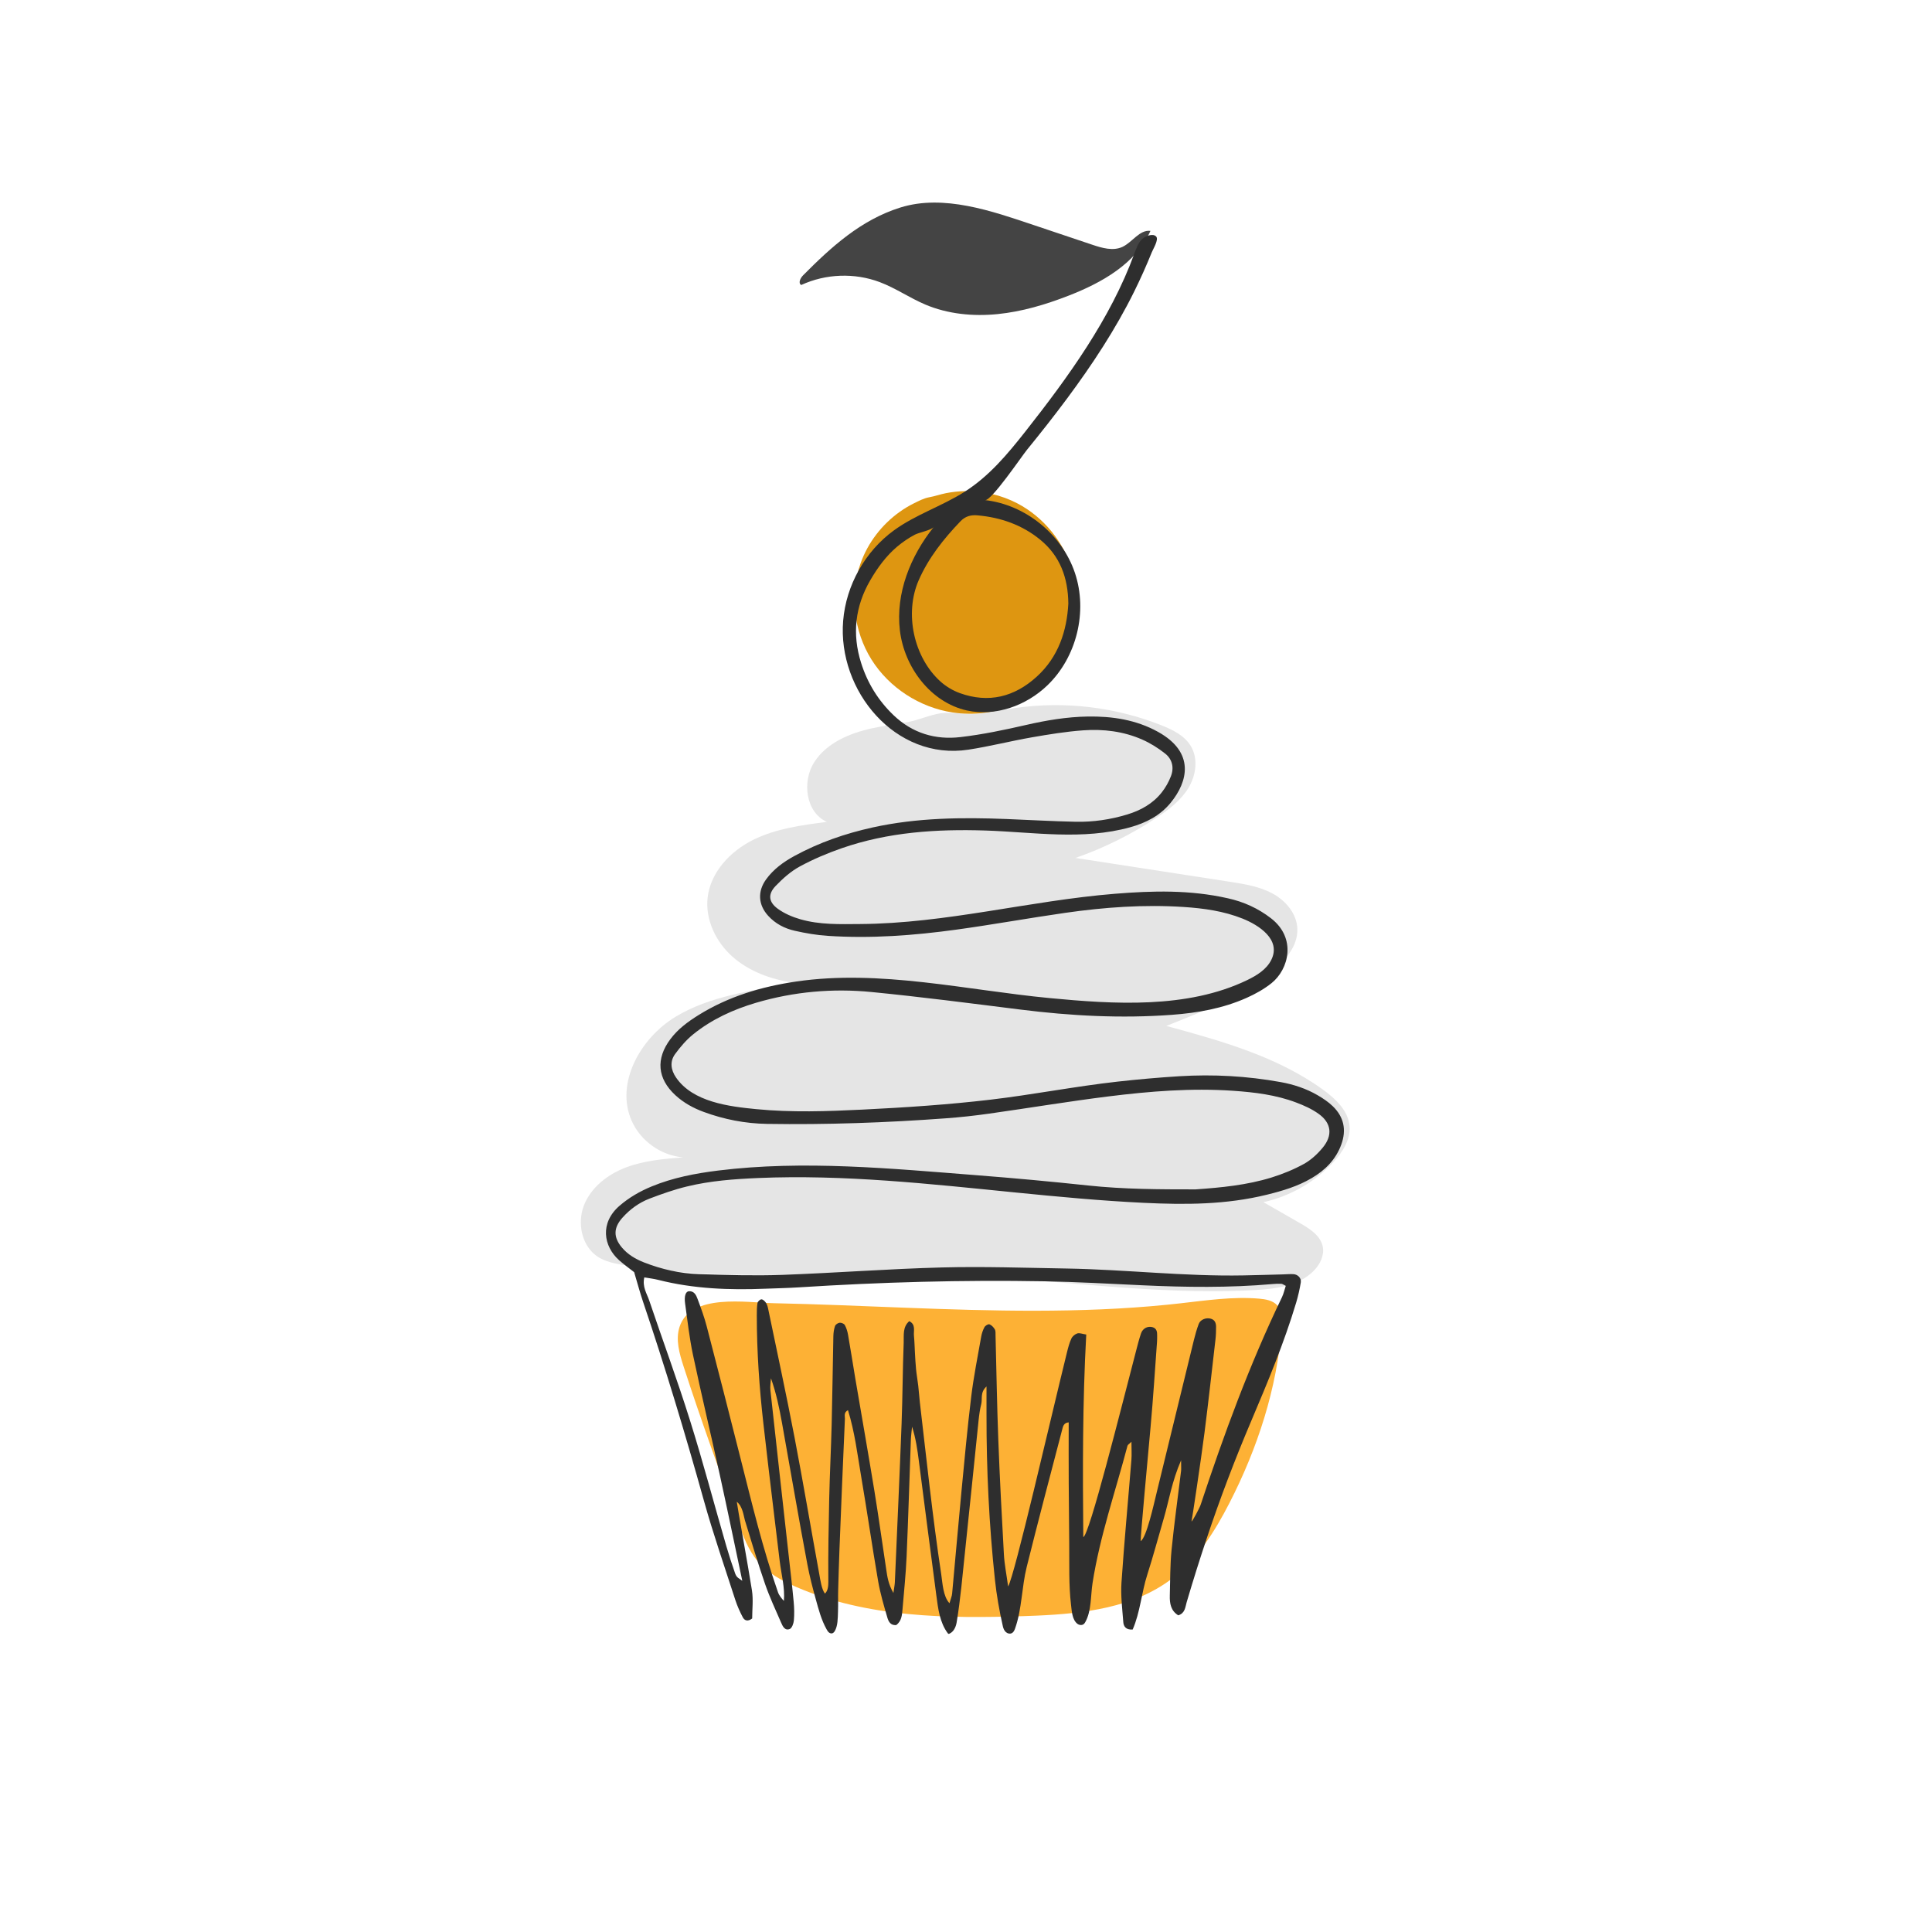
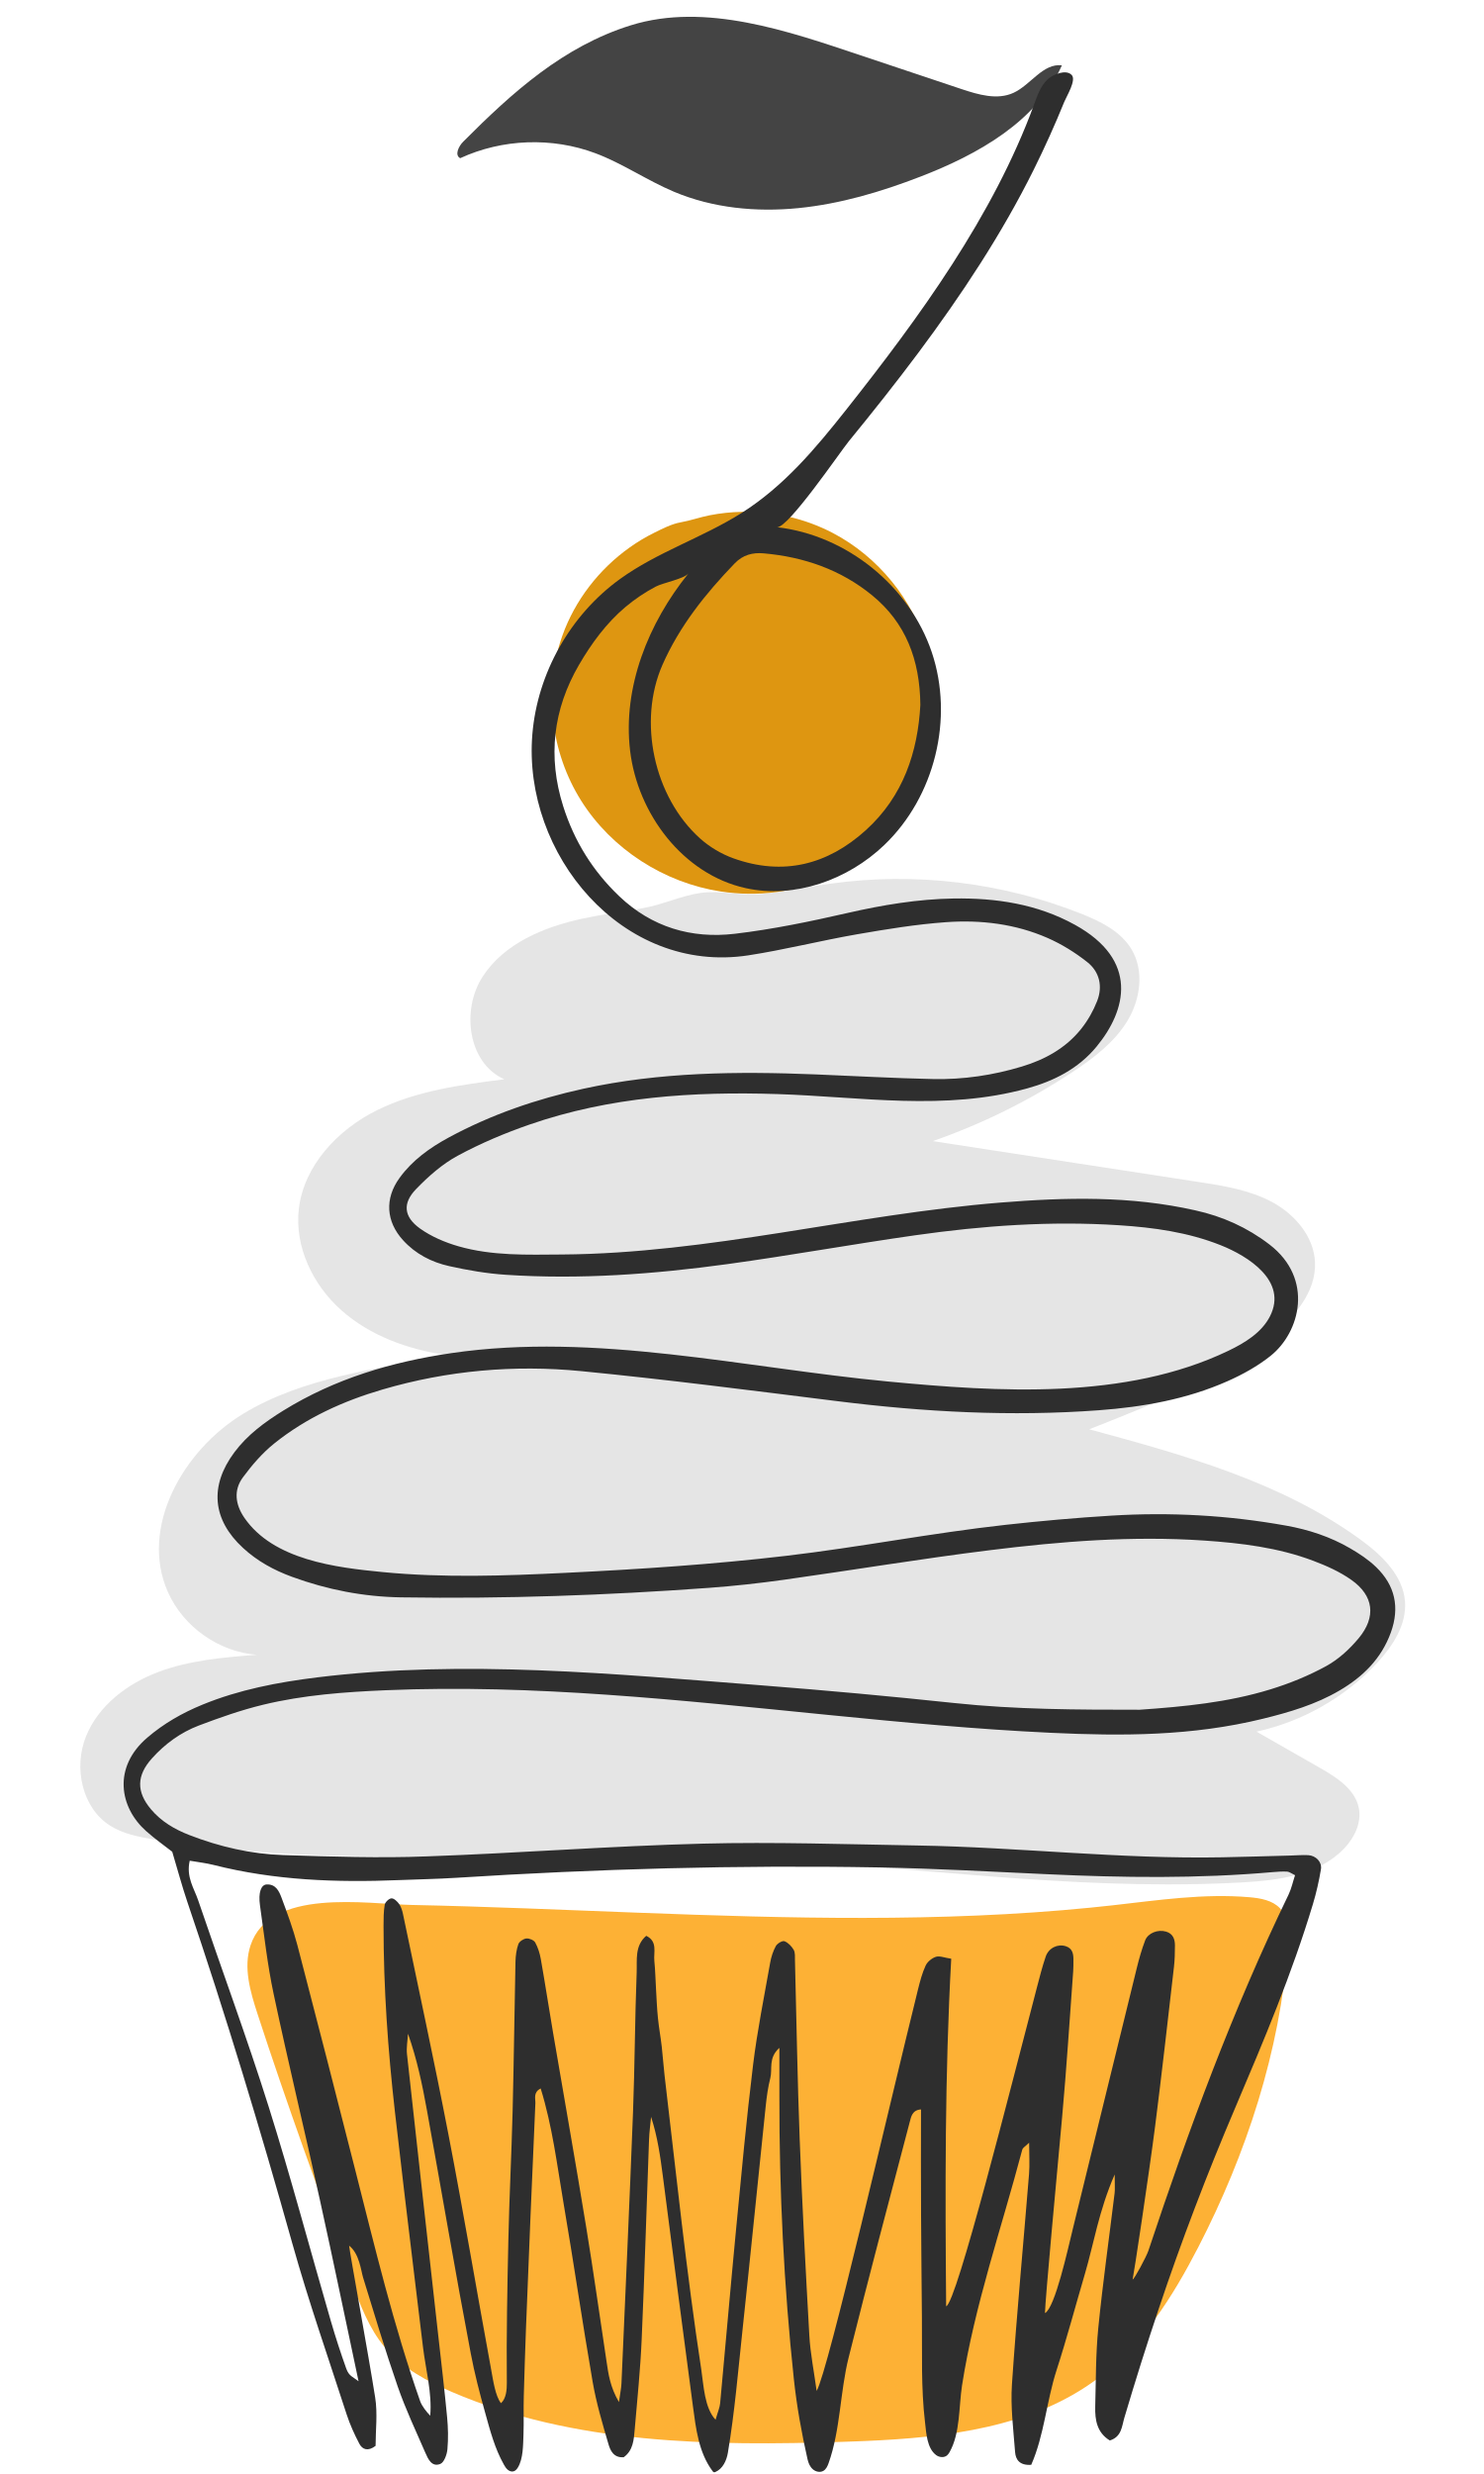
- <svg xmlns="http://www.w3.org/2000/svg" width="375" zoomAndPan="magnify" viewBox="0 0 375 375" height="375" preserveAspectRatio="xMidYMid meet" version="1.0">
+ <svg xmlns="http://www.w3.org/2000/svg" contentScriptType="text/ecmascript" width="224.88" zoomAndPan="magnify" contentStyleType="text/css" viewBox="0 0 224.88 375" height="375" preserveAspectRatio="xMidYMid meet" version="1.0">
  <defs>
    <clipPath id="clip-0">
-       <path d="M 112.738 136.578 L 261.969 136.578 L 261.969 250.727 L 112.738 250.727 Z M 112.738 136.578 " clip-rule="nonzero" />
+       <path d="M 12.18 133 L 213.043 133 L 213.043 285.77 L 12.18 285.77 Z M 12.18 133 " clip-rule="nonzero" />
    </clipPath>
    <clipPath id="clip-1">
-       <path d="M 117.387 45.148 L 261 45.148 L 261 317.133 L 117.387 317.133 Z M 117.387 45.148 " clip-rule="nonzero" />
+       <path d="M 18.434 10.352 L 212 10.352 L 212 374.738 L 18.434 374.738 Z M 18.434 10.352 " clip-rule="nonzero" />
    </clipPath>
  </defs>
  <g clip-path="url(#clip-0)">
-     <path fill="rgb(89.799%, 89.799%, 89.799%)" d="M 235.219 250.621 C 217.492 250.617 199.789 247.879 182.035 247.328 C 161.645 246.699 141.055 248.941 120.941 245.523 C 119.25 245.234 117.523 244.891 116.078 243.965 C 112.91 241.934 111.973 237.398 113.367 233.898 C 114.762 230.395 118.02 227.91 121.539 226.582 C 125.055 225.258 128.859 224.938 132.605 224.645 C 128.328 224.309 124.34 221.477 122.602 217.543 C 119.383 210.254 124.285 201.52 131.078 197.383 C 137.871 193.242 146.059 192.348 153.84 190.719 C 149.586 190.07 145.359 188.535 142.145 185.668 C 138.926 182.797 136.852 178.461 137.355 174.176 C 137.938 169.262 141.758 165.215 146.18 163.02 C 150.605 160.824 155.602 160.16 160.496 159.527 C 156.41 157.711 155.625 151.727 158.035 147.953 C 160.445 144.18 164.941 142.297 169.309 141.352 C 171.555 140.867 173.832 140.57 176.094 140.176 C 178.27 139.789 180.473 138.754 182.594 138.449 C 184.777 138.137 187.258 138.797 189.535 138.562 C 192.125 138.297 194.68 137.754 197.262 137.395 C 206.746 136.066 216.574 137.25 225.477 140.797 C 227.656 141.668 229.902 142.777 231.121 144.789 C 232.602 147.223 232.16 150.473 230.688 152.914 C 229.215 155.355 226.879 157.137 224.504 158.707 C 219.605 161.953 214.305 164.586 208.758 166.527 C 218.73 168.066 228.699 169.605 238.668 171.145 C 241.531 171.59 244.457 172.051 247 173.43 C 249.547 174.812 251.684 177.316 251.812 180.215 C 251.969 183.66 249.375 186.594 246.676 188.73 C 240.688 193.469 233.477 196.332 226.379 199.129 C 237.062 202.043 248.012 205.082 256.957 211.625 C 259.344 213.371 261.727 215.664 261.953 218.613 C 262.145 221.207 260.605 223.613 258.848 225.52 C 255.238 229.434 250.414 232.199 245.223 233.336 C 247.609 234.707 249.992 236.074 252.379 237.441 C 254.27 238.527 256.348 239.867 256.754 242.012 C 257.066 243.66 256.25 245.348 255.09 246.562 C 252.227 249.574 247.711 250.172 243.566 250.398 C 240.785 250.551 238 250.621 235.219 250.621 " fill-opacity="1" fill-rule="nonzero" />
+     <path fill="rgb(89.799%, 89.799%, 89.799%)" d="M 177.039 285.629 C 153.176 285.625 129.348 281.957 105.453 281.219 C 78.008 280.375 50.293 283.379 23.219 278.801 C 20.945 278.414 18.617 277.953 16.672 276.711 C 12.41 273.992 11.148 267.914 13.027 263.227 C 14.902 258.535 19.285 255.203 24.023 253.426 C 28.758 251.648 33.875 251.223 38.922 250.828 C 33.164 250.379 27.797 246.586 25.457 241.316 C 21.121 231.551 27.719 219.848 36.863 214.301 C 46.008 208.754 57.027 207.559 67.504 205.379 C 61.773 204.508 56.09 202.453 51.762 198.609 C 47.43 194.766 44.633 188.953 45.312 183.211 C 46.098 176.629 51.242 171.207 57.191 168.266 C 63.145 165.328 69.871 164.434 76.461 163.59 C 70.965 161.156 69.902 153.137 73.148 148.082 C 76.391 143.023 82.445 140.508 88.324 139.238 C 91.348 138.586 94.414 138.195 97.457 137.66 C 100.387 137.145 103.352 135.754 106.207 135.348 C 109.145 134.93 112.484 135.812 115.551 135.5 C 119.035 135.145 122.477 134.422 125.945 133.938 C 138.715 132.156 151.945 133.746 163.93 138.496 C 166.859 139.66 169.883 141.148 171.527 143.84 C 173.516 147.105 172.926 151.457 170.941 154.73 C 168.961 158 165.812 160.383 162.617 162.492 C 156.023 166.84 148.887 170.367 141.426 172.965 C 154.844 175.027 168.266 177.094 181.684 179.152 C 185.535 179.746 189.473 180.367 192.898 182.215 C 196.324 184.07 199.199 187.422 199.375 191.305 C 199.586 195.922 196.094 199.852 192.461 202.715 C 184.402 209.062 174.691 212.898 165.141 216.645 C 179.52 220.547 194.262 224.621 206.301 233.387 C 209.512 235.727 212.719 238.797 213.023 242.75 C 213.285 246.227 211.211 249.445 208.84 252.004 C 203.988 257.246 197.492 260.953 190.504 262.473 C 193.715 264.309 196.926 266.141 200.137 267.973 C 202.68 269.426 205.48 271.223 206.027 274.094 C 206.449 276.305 205.344 278.566 203.789 280.195 C 199.934 284.227 193.855 285.027 188.277 285.332 C 184.531 285.539 180.785 285.629 177.039 285.629 " fill-opacity="1" fill-rule="nonzero" />
  </g>
-   <path fill="rgb(99.219%, 69.409%, 20.779%)" d="M 201.133 313.598 C 200.324 313.633 199.516 313.664 198.711 313.688 C 183.766 314.176 168.324 313.973 154.59 308.047 C 151.797 306.84 149.027 305.352 147.062 303.023 C 145.242 300.863 144.242 298.141 143.273 295.484 C 139.625 285.445 135.98 275.402 132.688 265.242 C 131.879 262.742 131.09 260.035 131.902 257.539 C 134.055 250.957 144.984 252.844 150.09 252.949 C 158.598 253.125 167.098 253.5 175.602 253.824 C 192.402 254.469 209.598 254.938 226.484 253.254 C 227.328 253.172 228.172 253.082 229.016 252.984 C 234.137 252.41 239.285 251.629 244.422 252.07 C 245.664 252.18 247.008 252.41 247.867 253.316 C 248.895 254.414 248.891 256.098 248.773 257.598 C 247.867 269.496 244.102 281.074 238.656 291.688 C 235.797 297.262 232.355 302.723 227.367 306.496 C 220.012 312.051 210.414 313.195 201.133 313.598 " fill-opacity="1" fill-rule="nonzero" />
-   <path fill="rgb(87.059%, 58.82%, 6.67%)" d="M 197.148 136.566 C 197.113 136.586 197.082 136.602 197.051 136.617 C 193.301 138.398 189 138.914 184.898 138.289 C 178.512 137.316 172.582 133.496 169.148 128.008 C 165.715 122.523 164.871 115.449 167.035 109.348 C 168.461 105.332 171.176 101.809 174.637 99.348 C 175.504 98.727 176.418 98.176 177.375 97.703 C 178.285 97.25 179.344 96.699 180.352 96.52 C 181.457 96.324 182.527 95.938 183.637 95.719 C 184.832 95.484 186.043 95.355 187.262 95.332 C 190.789 95.262 194.34 96.07 197.473 97.707 C 202.613 100.398 206.547 105.281 208.16 110.863 C 209.773 116.449 209.055 122.66 206.266 127.754 C 204.203 131.527 201.016 134.703 197.148 136.566 " fill-opacity="1" fill-rule="nonzero" />
-   <path fill="rgb(26.669%, 26.669%, 26.669%)" d="M 223.301 44.816 C 220.477 51.176 213.848 54.895 207.375 57.402 C 202.941 59.125 198.336 60.5 193.605 60.969 C 188.875 61.438 183.992 60.969 179.609 59.117 C 176.582 57.836 173.84 55.922 170.766 54.762 C 165.883 52.918 160.266 53.121 155.527 55.316 C 154.875 54.977 155.344 53.984 155.863 53.457 C 161.383 47.891 167.141 42.664 174.758 40.281 C 183.16 37.652 192.574 40.98 200.57 43.66 C 204.379 44.941 208.184 46.219 211.992 47.496 C 213.898 48.137 216.027 48.766 217.852 47.926 C 219.801 47.023 221.176 44.547 223.301 44.816 " fill-opacity="1" fill-rule="nonzero" />
+   <path fill="rgb(99.219%, 69.409%, 20.779%)" d="M 131.16 370 C 130.07 370.051 128.98 370.09 127.898 370.121 C 107.785 370.773 86.996 370.508 68.512 362.562 C 64.754 360.949 61.027 358.953 58.379 355.836 C 55.93 352.938 54.582 349.293 53.281 345.734 C 48.371 332.285 43.461 318.828 39.031 305.219 C 37.941 301.867 36.879 298.242 37.977 294.898 C 40.871 286.082 55.582 288.605 62.457 288.746 C 73.906 288.984 85.348 289.488 96.793 289.922 C 119.41 290.781 142.555 291.414 165.281 289.16 C 166.422 289.047 167.555 288.926 168.691 288.801 C 175.582 288.027 182.516 286.98 189.426 287.574 C 191.102 287.719 192.906 288.027 194.062 289.242 C 195.445 290.711 195.441 292.969 195.285 294.977 C 194.066 310.918 188.996 326.43 181.664 340.648 C 177.816 348.113 173.188 355.434 166.469 360.488 C 156.574 367.93 143.652 369.461 131.16 370 " fill-opacity="1" fill-rule="nonzero" />
+   <path fill="rgb(87.059%, 58.82%, 6.67%)" d="M 125.797 132.828 C 125.75 132.852 125.707 132.871 125.664 132.895 C 120.617 135.281 114.828 135.973 109.305 135.133 C 100.711 133.828 92.73 128.711 88.109 121.359 C 83.484 114.012 82.348 104.539 85.262 96.359 C 87.18 90.98 90.84 86.262 95.496 82.961 C 96.664 82.133 97.895 81.395 99.18 80.758 C 100.406 80.152 101.832 79.414 103.188 79.176 C 104.672 78.914 106.113 78.395 107.609 78.102 C 109.215 77.789 110.852 77.617 112.488 77.582 C 117.238 77.488 122.016 78.57 126.23 80.77 C 133.148 84.375 138.449 90.914 140.617 98.395 C 142.789 105.875 141.824 114.195 138.07 121.023 C 135.293 126.074 131 130.332 125.797 132.828 " fill-opacity="1" fill-rule="nonzero" />
+   <path fill="rgb(26.669%, 26.669%, 26.669%)" d="M 161 9.906 C 157.199 18.426 148.273 23.406 139.562 26.77 C 133.594 29.074 127.398 30.918 121.027 31.547 C 114.656 32.176 108.086 31.547 102.188 29.066 C 98.113 27.352 94.422 24.785 90.281 23.23 C 83.711 20.762 76.152 21.035 69.773 23.977 C 68.895 23.52 69.523 22.188 70.223 21.484 C 77.656 14.023 85.406 7.023 95.656 3.832 C 106.965 0.309 119.637 4.766 130.402 8.359 C 135.527 10.074 140.652 11.785 145.777 13.5 C 148.34 14.355 151.207 15.199 153.664 14.07 C 156.285 12.863 158.137 9.547 161 9.906 " fill-opacity="1" fill-rule="nonzero" />
  <g clip-path="url(#clip-1)">
-     <path fill="rgb(18.039%, 18.039%, 18.039%)" d="M 207.363 117.164 C 207.309 112.051 205.703 107.875 201.926 104.773 C 198.402 101.879 194.246 100.43 189.723 100.027 C 188.473 99.914 187.375 100.191 186.441 101.168 C 183.16 104.586 180.234 108.262 178.316 112.633 C 175.508 119.035 177.332 127.574 182.539 132.277 C 183.605 133.238 184.945 134.039 186.297 134.531 C 191.883 136.547 196.895 135.281 201.219 131.352 C 205.453 127.5 207.074 122.461 207.363 117.164 Z M 144.094 306.844 C 144.023 307.133 143.949 307.414 144.086 306.879 C 144.031 307.445 144.059 307.164 144.086 306.875 C 142.633 300.016 141.223 293.148 139.719 286.301 C 138.016 278.527 136.16 270.789 134.512 263 C 133.812 259.707 133.445 256.344 132.977 253.004 C 132.77 251.531 133.102 250.648 133.742 250.625 C 134.766 250.586 135.129 251.398 135.398 252.125 C 136.059 253.895 136.715 255.676 137.188 257.5 C 139.398 265.984 141.566 274.48 143.715 282.98 C 145.934 291.742 148.027 300.535 151.016 309.078 C 151.219 309.664 151.738 310.297 152.152 310.73 C 152.375 308.164 151.648 305.539 151.34 303.004 C 150.984 300.012 150.617 297.02 150.258 294.031 C 149.547 288.133 148.84 282.234 148.176 276.332 C 147.387 269.359 146.895 262.355 146.895 255.328 C 146.895 254.523 146.895 253.703 147.027 252.914 C 147.082 252.621 147.516 252.207 147.789 252.199 C 148.074 252.191 148.445 252.551 148.648 252.84 C 148.871 253.16 149 253.574 149.082 253.965 C 150.805 262.285 152.605 270.59 154.207 278.934 C 155.91 287.809 157.41 296.723 159.035 305.613 C 159.227 306.664 159.477 308.492 160.121 309.316 C 160.715 308.789 160.785 307.766 160.781 307.016 C 160.727 301.656 160.836 296.27 160.949 290.902 C 161.055 286.051 161.309 281.195 161.43 276.344 C 161.57 270.676 161.637 265.008 161.754 259.336 C 161.773 258.68 161.863 257.996 162.078 257.383 C 162.184 257.086 162.648 256.773 162.98 256.738 C 163.305 256.707 163.832 256.926 163.98 257.195 C 164.293 257.766 164.492 258.426 164.605 259.074 C 165.098 261.863 165.527 264.664 165.996 267.461 C 167.238 274.773 168.527 282.082 169.723 289.402 C 170.547 294.465 171.246 299.543 172.016 304.613 C 172.227 306.035 172.414 307.477 173.41 309.191 C 173.555 308.145 173.668 307.621 173.691 307.094 C 174.137 296.852 174.605 286.609 174.996 276.367 C 175.195 271.102 175.203 265.836 175.406 260.578 C 175.457 259.168 175.172 257.574 176.484 256.438 C 177.797 257.082 177.297 258.297 177.398 259.293 C 177.508 260.367 177.523 261.445 177.586 262.523 C 177.652 263.602 177.695 264.684 177.805 265.758 C 177.91 266.832 178.105 267.895 178.23 268.969 C 178.355 270.043 178.422 271.121 178.543 272.191 C 179.852 283.332 181.012 294.477 182.691 305.566 C 182.949 307.285 183.043 309.852 184.293 311.188 C 184.555 310.266 184.762 309.809 184.805 309.336 C 185.418 302.75 185.98 296.164 186.609 289.582 C 187.199 283.402 187.766 277.219 188.516 271.059 C 188.988 267.18 189.766 263.34 190.441 259.488 C 190.555 258.836 190.77 258.176 191.082 257.602 C 191.242 257.305 191.816 256.961 192.051 257.051 C 192.469 257.207 192.863 257.625 193.094 258.031 C 193.277 258.352 193.223 258.82 193.234 259.223 C 193.41 265.965 193.512 272.711 193.77 279.453 C 194.051 286.867 194.438 294.277 194.855 301.688 C 194.965 303.656 195.363 305.605 195.676 307.926 C 196.957 305.785 203.863 275.59 207.098 262.492 C 207.324 261.582 207.562 260.648 207.957 259.805 C 208.156 259.375 208.66 258.957 209.113 258.812 C 209.539 258.68 210.074 258.918 210.84 259.031 C 210.113 272.227 210.152 285.254 210.266 298.352 C 211.441 298 217.523 273.648 220.488 262.293 C 220.793 261.117 221.09 259.938 221.48 258.789 C 221.816 257.809 222.824 257.328 223.73 257.609 C 224.531 257.863 224.613 258.527 224.602 259.227 C 224.598 259.633 224.609 260.039 224.578 260.441 C 224.172 265.961 223.828 271.484 223.324 276.992 C 222.762 283.176 221.398 297.855 221.398 299.125 C 222.535 298.508 223.969 291.91 224.547 289.551 C 226.949 279.723 229.336 269.895 231.742 260.066 C 232 259.023 232.297 257.977 232.676 256.969 C 233 256.117 234.117 255.688 235.043 255.965 C 235.812 256.195 236.039 256.816 236.039 257.531 C 236.035 258.34 236.02 259.152 235.926 259.957 C 235.234 265.988 234.562 272.023 233.797 278.043 C 233.113 283.398 231.379 294.914 231.273 295.32 C 231.445 295.324 232.836 292.707 233.043 292.082 C 237.582 278.359 242.551 264.816 248.832 251.781 C 249.168 251.082 249.328 250.301 249.566 249.578 C 249.148 249.379 248.926 249.191 248.691 249.18 C 248.156 249.148 247.613 249.184 247.078 249.227 C 238.609 249.98 230.137 249.863 221.656 249.469 C 215.336 249.176 209.016 248.812 202.691 248.699 C 186.797 248.414 170.914 248.863 155.051 249.875 C 152.902 250.012 150.75 250.051 148.598 250.137 C 141.578 250.426 134.609 250.164 127.754 248.422 C 126.895 248.203 125.996 248.105 125.059 247.941 C 124.637 249.789 125.551 251.059 126.008 252.41 C 128.641 260.203 131.496 267.926 133.953 275.777 C 136.477 283.82 138.617 291.973 140.969 300.062 C 141.492 301.859 142.066 303.641 142.691 305.406 C 142.996 306.258 143.441 306.34 144.094 306.844 Z M 145.949 308.672 C 146.238 310.496 145.996 312.406 145.996 314.145 C 145.137 314.805 144.508 314.555 144.168 313.906 C 143.609 312.84 143.105 311.719 142.73 310.57 C 140.66 304.152 138.441 297.777 136.629 291.285 C 133.004 278.285 129.113 265.371 124.789 252.59 C 124.188 250.809 123.703 248.98 123.09 246.926 C 122.242 246.258 121.148 245.48 120.152 244.594 C 117.145 241.906 116.371 237.379 120.27 234.023 C 122.137 232.418 124.219 231.223 126.473 230.293 C 130.621 228.582 134.992 227.75 139.402 227.203 C 155.98 225.152 172.965 226.816 189.562 228.109 C 196.77 228.668 203.969 229.332 211.16 230.098 C 218.16 230.844 225.027 230.859 232.059 230.859 C 237.031 230.512 242 230.035 246.785 228.559 C 248.961 227.887 251.105 227.008 253.094 225.914 C 254.469 225.152 255.719 223.996 256.73 222.77 C 258.734 220.355 258.43 217.953 255.906 216.168 C 254.613 215.246 253.105 214.57 251.605 214.004 C 247.668 212.508 243.512 212.008 239.344 211.719 C 231.246 211.164 223.188 211.812 215.164 212.812 C 207.422 213.777 199.719 215.066 191.984 216.156 C 189.188 216.551 186.375 216.863 183.555 217.066 C 172.004 217.914 160.43 218.328 148.848 218.145 C 144.648 218.078 140.559 217.281 136.602 215.828 C 134.551 215.078 132.668 214.039 131.07 212.559 C 127.586 209.336 127.273 205.527 130.098 201.727 C 131.574 199.738 133.527 198.309 135.594 197.02 C 141.414 193.402 147.812 191.5 154.551 190.512 C 170.777 188.129 187.555 192.18 203.691 193.723 C 216.152 194.914 230.438 195.844 242.043 190.254 C 243.918 189.352 245.812 188.191 246.746 186.336 C 248.75 182.359 244.293 179.543 241.184 178.301 C 237.504 176.832 233.645 176.301 229.742 176.043 C 222.047 175.539 214.395 176.09 206.785 177.18 C 199.723 178.191 192.699 179.469 185.633 180.441 C 177.355 181.582 169.027 182.203 160.664 181.648 C 158.523 181.508 156.383 181.141 154.289 180.668 C 152.301 180.227 150.488 179.289 149.082 177.734 C 147.168 175.613 147.012 173.031 148.688 170.703 C 150.137 168.691 152.102 167.281 154.254 166.109 C 159.027 163.516 164.105 161.773 169.391 160.605 C 178.012 158.707 186.754 158.625 195.516 158.977 C 199.953 159.156 204.387 159.414 208.824 159.504 C 212.203 159.57 215.539 159.078 218.785 158.094 C 221.414 157.297 223.77 155.992 225.492 153.805 C 226.234 152.871 226.844 151.781 227.273 150.672 C 227.922 149.008 227.543 147.363 226.156 146.27 C 224.801 145.195 223.285 144.246 221.707 143.551 C 218.066 141.945 214.164 141.477 210.238 141.758 C 206.895 142 203.562 142.547 200.254 143.121 C 196.148 143.84 192.094 144.875 187.977 145.508 C 173.789 147.691 162.535 134.039 163.656 120.484 C 164.227 113.582 167.926 107 173.52 102.938 C 177.727 99.875 182.812 98.258 187.207 95.469 C 191.992 92.43 195.535 88.18 199.008 83.773 C 207.254 73.305 215.559 61.875 220.164 49.254 C 220.539 48.227 220.91 47.148 221.699 46.395 C 222.23 45.891 223.758 45.203 224.41 45.91 C 224.953 46.496 223.84 48.289 223.57 48.949 C 222.523 51.539 221.383 54.094 220.145 56.594 C 216.512 63.945 211.996 70.781 207.117 77.352 C 204.598 80.746 201.977 84.062 199.309 87.34 C 198.316 88.555 192.461 97.211 191.207 97.07 C 199.043 97.969 206.125 103.707 208.641 111.199 C 211.16 118.695 208.988 127.559 203.293 133.031 C 199.191 136.973 193.219 139.129 187.672 137.902 C 180.645 136.344 175.508 129.512 174.664 122.34 C 173.82 115.172 176.711 107.926 181.23 102.305 C 180.742 102.914 178.352 103.367 177.566 103.781 C 176.344 104.43 175.191 105.215 174.129 106.109 C 171.992 107.914 170.309 110.227 168.914 112.633 C 165.992 117.672 165.363 123.027 167.129 128.633 C 168.367 132.582 170.469 135.98 173.457 138.836 C 177.117 142.328 181.574 143.645 186.453 143.066 C 190.715 142.566 194.949 141.68 199.141 140.719 C 203.098 139.809 207.098 139.141 211.121 139.078 C 215.848 139.004 220.508 139.688 224.773 142.055 C 232.004 146.062 230.578 151.727 227.211 155.836 C 225.16 158.332 222.414 159.727 219.375 160.57 C 210.09 163.137 200.695 161.512 191.266 161.203 C 181.797 160.898 172.406 161.5 163.363 164.645 C 160.578 165.613 157.828 166.777 155.234 168.184 C 153.5 169.125 151.938 170.52 150.555 171.957 C 149.012 173.562 149.16 175.09 151 176.414 C 152.277 177.332 153.816 177.988 155.336 178.426 C 159.133 179.523 163.062 179.383 166.965 179.355 C 183.633 179.246 199.801 174.828 216.367 173.484 C 223.789 172.879 231.016 172.707 238.332 174.359 C 241.395 175.035 244.195 176.301 246.695 178.234 C 251.711 182.109 250.145 188.152 246.805 190.828 C 245.352 191.992 243.664 192.93 241.961 193.688 C 237.355 195.742 232.445 196.609 227.457 196.977 C 217.617 197.707 207.816 197.18 198.035 195.953 C 188.418 194.75 178.805 193.496 169.164 192.551 C 161.609 191.809 154.098 192.477 146.773 194.629 C 142.348 195.934 138.176 197.832 134.566 200.746 C 133.227 201.828 132.062 203.191 131.039 204.586 C 129.977 206.043 130.207 207.66 131.207 209.129 C 134.48 213.93 141.539 214.773 146.812 215.285 C 153.652 215.953 160.539 215.711 167.395 215.375 C 175.699 214.965 184.004 214.418 192.266 213.445 C 200.531 212.469 208.668 210.863 216.934 209.941 C 220.906 209.5 224.887 209.145 228.879 208.898 C 235.52 208.488 242.051 208.855 248.566 210.031 C 251.094 210.488 253.531 211.289 255.762 212.59 C 256.801 213.199 257.836 213.883 258.695 214.719 C 260.836 216.793 261.379 219.285 260.352 222.129 C 259.285 225.078 257.219 227.125 254.598 228.672 C 251.902 230.266 248.934 231.145 245.918 231.887 C 237.992 233.84 230.109 233.855 222.008 233.469 C 213.66 233.07 205.34 232.281 197.027 231.453 C 180.461 229.797 163.824 227.945 147.148 228.652 C 142.484 228.855 137.887 229.188 133.34 230.293 C 130.867 230.891 128.445 231.746 126.062 232.656 C 124.035 233.438 122.277 234.715 120.816 236.352 C 119.07 238.301 119.031 240.141 120.699 242.129 C 121.855 243.504 123.355 244.391 125.012 245.039 C 128.43 246.371 131.984 247.188 135.633 247.305 C 141.012 247.48 146.406 247.641 151.785 247.453 C 162.137 247.082 172.48 246.281 182.836 246.012 C 190.902 245.801 198.988 246.086 207.062 246.219 C 218.504 246.414 229.898 247.773 241.359 247.555 C 243.914 247.508 246.473 247.426 249.031 247.359 C 249.703 247.34 250.379 247.277 251.047 247.312 C 251.91 247.359 252.621 248.086 252.484 248.914 C 252.266 250.234 251.969 251.555 251.586 252.84 C 249.227 260.711 246.051 268.293 242.848 275.848 C 239.66 283.355 236.773 290.945 234.195 298.691 C 232.836 302.754 231.555 306.844 230.344 310.949 C 230.047 311.945 230.047 313.113 228.699 313.535 C 227.258 312.652 227.016 311.219 227.059 309.703 C 227.137 306.734 227.113 303.754 227.402 300.805 C 227.906 295.703 228.625 290.625 229.242 285.531 C 229.293 285.141 229.25 284.738 229.25 283.438 C 227.441 287.602 226.91 291.234 225.891 294.711 C 224.824 298.34 223.859 301.996 222.703 305.59 C 221.559 309.133 221.316 312.941 219.852 316.289 C 218.504 316.383 218.094 315.66 218.031 314.852 C 217.84 312.305 217.508 309.73 217.676 307.199 C 218.211 299.258 218.965 291.328 219.602 283.395 C 219.688 282.332 219.613 281.25 219.613 279.848 C 219.227 280.234 218.902 280.402 218.84 280.637 C 216.508 289.504 213.477 298.191 212.059 307.293 C 211.688 309.676 211.863 312.707 210.652 314.852 C 210.574 314.984 210.488 315.121 210.371 315.219 C 210.035 315.508 209.496 315.453 209.141 315.191 C 208.098 314.414 208.027 312.68 207.887 311.508 C 207.422 307.562 207.578 303.617 207.535 299.652 C 207.492 295.707 207.469 291.766 207.438 287.82 C 207.41 283.914 207.434 280.008 207.434 276.082 C 206.438 276.148 206.32 276.914 206.164 277.504 C 203.84 286.379 201.5 295.25 199.281 304.152 C 198.312 308.047 198.363 312.312 197.027 316.094 C 196.902 316.434 196.746 316.793 196.434 316.973 C 196.059 317.188 195.562 317.074 195.238 316.785 C 194.918 316.5 194.746 316.074 194.652 315.656 C 193.98 312.691 193.434 309.625 193.113 306.602 C 191.984 295.992 191.465 285.344 191.48 274.672 C 191.48 272.922 191.48 271.176 191.48 269.113 C 190.203 270.277 190.719 271.492 190.461 272.52 C 190.199 273.559 190.051 274.641 189.941 275.711 C 189.059 284.172 188.223 292.637 187.32 301.09 C 186.832 305.68 186.441 310.359 185.684 314.91 C 185.535 315.805 185.105 316.742 184.273 317.098 C 184.219 317.121 184.16 317.145 184.102 317.129 C 184.043 317.109 183.996 317.055 183.957 317.008 C 182.387 314.898 182.078 312.191 181.742 309.664 C 180.586 300.992 179.48 292.316 178.359 283.645 C 178.07 281.398 177.754 279.156 177.031 276.922 C 176.949 277.781 176.828 278.637 176.797 279.496 C 176.52 287.047 176.301 294.605 175.969 302.156 C 175.82 305.523 175.473 308.887 175.188 312.246 C 175.086 313.434 175.02 314.66 173.945 315.43 C 172.816 315.52 172.438 314.676 172.23 313.957 C 171.551 311.625 170.859 309.285 170.445 306.898 C 169.277 300.117 168.297 293.301 167.141 286.52 C 166.422 282.281 165.914 277.992 164.594 273.711 C 163.727 274.16 164.016 274.863 163.996 275.383 C 163.621 283.879 163.262 292.375 162.934 300.871 C 162.836 303.426 162.766 305.98 162.691 308.535 C 162.648 309.984 162.707 311.434 162.652 312.879 C 162.609 314.02 162.637 315.605 162.016 316.609 C 161.902 316.793 161.746 316.969 161.535 317.027 C 161.305 317.09 161.059 316.996 160.875 316.844 C 160.695 316.688 160.57 316.48 160.453 316.273 C 159.414 314.418 158.898 312.418 158.336 310.387 C 157.723 308.176 157.145 305.953 156.719 303.699 C 154.992 294.551 153.438 285.371 151.789 276.207 C 151.266 273.297 150.66 270.398 149.645 267.52 C 149.602 268.293 149.453 269.074 149.535 269.832 C 150.688 280.434 151.875 291.027 153.051 301.629 C 153.395 304.711 153.762 307.797 154.051 310.891 C 154.168 312.094 154.195 313.324 154.09 314.527 C 154.035 315.121 153.719 316.016 153.289 316.188 C 152.324 316.578 151.906 315.633 151.598 314.914 C 150.523 312.441 149.375 309.992 148.496 307.449 C 147.086 303.371 145.855 299.234 144.59 295.105 C 144.359 294.352 144.172 292.383 143.012 291.496 C 143.109 292.441 145.176 303.75 145.949 308.672 " fill-opacity="1" fill-rule="nonzero" />
+     <path fill="rgb(18.039%, 18.039%, 18.039%)" d="M 139.543 106.836 C 139.469 99.98 137.312 94.387 132.227 90.234 C 127.484 86.355 121.891 84.414 115.805 83.875 C 114.117 83.723 112.645 84.094 111.383 85.402 C 106.969 89.98 103.027 94.906 100.445 100.762 C 96.672 109.336 99.125 120.777 106.129 127.078 C 107.566 128.371 109.371 129.445 111.188 130.098 C 118.711 132.801 125.453 131.105 131.273 125.84 C 136.977 120.68 139.16 113.93 139.543 106.836 Z M 54.387 360.953 C 54.289 361.34 54.191 361.719 54.375 361 C 54.297 361.762 54.336 361.383 54.375 360.996 C 52.418 351.809 50.52 342.605 48.496 333.43 C 46.203 323.016 43.703 312.648 41.484 302.215 C 40.543 297.805 40.055 293.297 39.418 288.824 C 39.141 286.852 39.586 285.664 40.449 285.637 C 41.828 285.582 42.316 286.672 42.684 287.648 C 43.57 290.02 44.449 292.406 45.09 294.844 C 48.066 306.211 50.98 317.594 53.875 328.984 C 56.859 340.719 59.676 352.504 63.699 363.949 C 63.977 364.734 64.676 365.582 65.23 366.164 C 65.527 362.723 64.551 359.207 64.137 355.809 C 63.656 351.801 63.164 347.793 62.68 343.785 C 61.723 335.887 60.773 327.984 59.875 320.078 C 58.816 310.734 58.152 301.352 58.152 291.938 C 58.152 290.855 58.152 289.758 58.332 288.703 C 58.402 288.312 58.992 287.754 59.355 287.746 C 59.742 287.73 60.238 288.215 60.516 288.602 C 60.816 289.031 60.988 289.586 61.098 290.109 C 63.418 301.254 65.84 312.383 67.996 323.562 C 70.289 335.453 72.305 347.395 74.492 359.305 C 74.754 360.711 75.09 363.164 75.957 364.266 C 76.754 363.559 76.852 362.188 76.844 361.184 C 76.773 354.004 76.918 346.789 77.074 339.598 C 77.215 333.094 77.555 326.594 77.719 320.09 C 77.91 312.5 77.996 304.902 78.156 297.309 C 78.18 296.426 78.301 295.512 78.59 294.688 C 78.734 294.289 79.359 293.875 79.805 293.828 C 80.242 293.785 80.949 294.078 81.148 294.438 C 81.57 295.203 81.844 296.086 81.996 296.953 C 82.656 300.691 83.23 304.445 83.867 308.188 C 85.539 317.988 87.273 327.781 88.879 337.586 C 89.992 344.367 90.934 351.176 91.965 357.965 C 92.25 359.871 92.504 361.801 93.844 364.098 C 94.039 362.695 94.191 361.996 94.223 361.289 C 94.824 347.566 95.453 333.844 95.977 320.121 C 96.246 313.07 96.258 306.016 96.531 298.969 C 96.602 297.078 96.215 294.941 97.98 293.422 C 99.75 294.285 99.074 295.914 99.211 297.246 C 99.359 298.688 99.379 300.133 99.469 301.578 C 99.551 303.023 99.609 304.469 99.758 305.91 C 99.902 307.348 100.168 308.773 100.332 310.211 C 100.5 311.648 100.586 313.094 100.754 314.531 C 102.516 329.453 104.074 344.387 106.336 359.242 C 106.684 361.543 106.809 364.984 108.492 366.777 C 108.844 365.539 109.125 364.926 109.184 364.293 C 110.004 355.473 110.762 346.645 111.609 337.828 C 112.406 329.547 113.168 321.262 114.176 313.012 C 114.812 307.812 115.859 302.668 116.77 297.508 C 116.922 296.637 117.207 295.75 117.629 294.98 C 117.848 294.586 118.617 294.125 118.934 294.242 C 119.496 294.457 120.027 295.012 120.34 295.555 C 120.586 295.984 120.516 296.613 120.531 297.152 C 120.766 306.188 120.902 315.227 121.246 324.258 C 121.625 334.188 122.148 344.117 122.711 354.047 C 122.859 356.68 123.391 359.297 123.816 362.406 C 125.539 359.535 134.832 319.082 139.188 301.535 C 139.496 300.312 139.816 299.066 140.344 297.934 C 140.613 297.355 141.289 296.801 141.902 296.605 C 142.473 296.426 143.195 296.746 144.223 296.898 C 143.246 314.578 143.301 332.031 143.453 349.578 C 145.035 349.105 153.223 316.48 157.211 301.266 C 157.625 299.695 158.02 298.109 158.547 296.574 C 158.996 295.262 160.355 294.613 161.578 294.996 C 162.652 295.332 162.766 296.219 162.75 297.16 C 162.742 297.703 162.758 298.246 162.715 298.789 C 162.168 306.18 161.707 313.582 161.031 320.961 C 160.27 329.242 158.438 348.91 158.438 350.613 C 159.969 349.785 161.898 340.945 162.672 337.785 C 165.906 324.621 169.121 311.449 172.363 298.285 C 172.707 296.883 173.105 295.484 173.617 294.137 C 174.051 292.992 175.555 292.418 176.805 292.789 C 177.84 293.098 178.145 293.93 178.141 294.887 C 178.137 295.969 178.117 297.062 177.992 298.137 C 177.059 306.219 176.156 314.301 175.125 322.371 C 174.207 329.543 171.875 344.969 171.727 345.516 C 171.961 345.52 173.832 342.016 174.109 341.176 C 180.219 322.793 186.91 304.648 195.363 287.188 C 195.816 286.246 196.031 285.199 196.352 284.234 C 195.793 283.969 195.488 283.715 195.172 283.695 C 194.453 283.656 193.723 283.703 193 283.766 C 181.602 284.773 170.195 284.617 158.785 284.086 C 150.277 283.695 141.77 283.211 133.258 283.059 C 111.863 282.676 90.488 283.277 69.133 284.633 C 66.238 284.816 63.34 284.863 60.445 284.98 C 51 285.367 41.617 285.02 32.391 282.684 C 31.23 282.391 30.023 282.258 28.766 282.039 C 28.195 284.516 29.426 286.219 30.039 288.023 C 33.586 298.469 37.426 308.816 40.738 319.336 C 44.129 330.109 47.016 341.027 50.176 351.867 C 50.879 354.277 51.652 356.664 52.5 359.027 C 52.906 360.172 53.508 360.277 54.387 360.953 Z M 56.883 363.402 C 57.27 365.848 56.945 368.406 56.945 370.734 C 55.789 371.621 54.941 371.285 54.484 370.418 C 53.73 368.984 53.051 367.484 52.551 365.945 C 49.762 357.348 46.777 348.805 44.336 340.109 C 39.453 322.691 34.223 305.391 28.398 288.266 C 27.59 285.879 26.938 283.434 26.113 280.68 C 24.973 279.785 23.496 278.746 22.156 277.551 C 18.109 273.957 17.07 267.891 22.32 263.395 C 24.828 261.242 27.633 259.645 30.668 258.398 C 36.25 256.105 42.137 254.988 48.066 254.254 C 70.383 251.508 93.246 253.742 115.586 255.469 C 125.285 256.223 134.98 257.109 144.656 258.137 C 154.078 259.137 163.32 259.156 172.785 259.156 C 179.48 258.691 186.168 258.051 192.609 256.07 C 195.535 255.172 198.422 253.996 201.098 252.527 C 202.953 251.508 204.633 249.957 205.996 248.32 C 208.691 245.086 208.281 241.863 204.887 239.473 C 203.145 238.238 201.113 237.332 199.098 236.574 C 193.793 234.57 188.199 233.898 182.59 233.512 C 171.695 232.77 160.844 233.633 150.047 234.977 C 139.621 236.27 129.254 237.996 118.848 239.457 C 115.082 239.984 111.293 240.402 107.5 240.68 C 91.949 241.812 76.375 242.367 60.781 242.121 C 55.133 242.031 49.625 240.965 44.297 239.016 C 41.535 238.012 39.004 236.621 36.852 234.637 C 32.164 230.32 31.746 225.215 35.543 220.125 C 37.531 217.461 40.164 215.543 42.941 213.82 C 50.777 208.973 59.387 206.426 68.461 205.098 C 90.301 201.906 112.879 207.336 134.602 209.402 C 151.375 210.996 170.605 212.246 186.227 204.754 C 188.746 203.547 191.297 201.992 192.559 199.504 C 195.254 194.18 189.254 190.402 185.07 188.742 C 180.117 186.773 174.922 186.059 169.664 185.719 C 159.312 185.043 149.008 185.777 138.766 187.238 C 129.258 188.59 119.805 190.305 110.297 191.609 C 99.152 193.137 87.941 193.973 76.688 193.227 C 73.809 193.039 70.926 192.543 68.109 191.914 C 65.43 191.32 62.992 190.066 61.102 187.98 C 58.523 185.141 58.309 181.68 60.566 178.562 C 62.516 175.863 65.16 173.977 68.059 172.406 C 74.484 168.934 81.316 166.598 88.434 165.031 C 100.039 162.488 111.805 162.379 123.598 162.852 C 129.57 163.09 135.539 163.438 141.512 163.559 C 146.059 163.648 150.551 162.988 154.918 161.668 C 158.457 160.602 161.625 158.852 163.949 155.922 C 164.945 154.672 165.766 153.215 166.348 151.727 C 167.219 149.496 166.707 147.293 164.84 145.824 C 163.02 144.387 160.98 143.117 158.855 142.184 C 153.953 140.031 148.699 139.402 143.414 139.781 C 138.914 140.105 134.434 140.84 129.977 141.609 C 124.449 142.57 118.992 143.957 113.453 144.809 C 94.355 147.73 79.203 129.445 80.715 111.281 C 81.484 102.035 86.461 93.219 93.992 87.773 C 99.656 83.672 106.5 81.504 112.414 77.77 C 118.855 73.699 123.625 68.004 128.301 62.098 C 139.398 48.074 150.578 32.762 156.777 15.855 C 157.277 14.477 157.777 13.027 158.844 12.02 C 159.555 11.348 161.613 10.422 162.492 11.371 C 163.223 12.156 161.723 14.559 161.359 15.445 C 159.949 18.914 158.414 22.332 156.746 25.688 C 151.859 35.535 145.781 44.695 139.219 53.496 C 135.824 58.043 132.293 62.488 128.703 66.875 C 127.371 68.504 119.484 80.105 117.801 79.91 C 128.348 81.117 137.875 88.801 141.266 98.844 C 144.656 108.883 141.734 120.762 134.066 128.09 C 128.547 133.371 120.504 136.262 113.043 134.617 C 103.578 132.527 96.668 123.375 95.531 113.77 C 94.395 104.164 98.289 94.457 104.371 86.926 C 103.711 87.742 100.496 88.348 99.441 88.906 C 97.789 89.773 96.238 90.824 94.812 92.02 C 91.938 94.441 89.672 97.535 87.793 100.762 C 83.859 107.516 83.016 114.691 85.387 122.199 C 87.059 127.492 89.887 132.043 93.91 135.867 C 98.836 140.547 104.832 142.312 111.398 141.539 C 117.137 140.863 122.84 139.68 128.477 138.391 C 133.805 137.172 139.188 136.277 144.602 136.191 C 150.965 136.094 157.238 137.008 162.98 140.18 C 172.711 145.547 170.797 153.141 166.258 158.641 C 163.5 161.988 159.805 163.855 155.715 164.984 C 143.219 168.426 130.574 166.246 117.879 165.836 C 105.133 165.426 92.492 166.234 80.32 170.445 C 76.57 171.742 72.867 173.301 69.383 175.188 C 67.047 176.449 64.941 178.316 63.078 180.242 C 61.004 182.391 61.203 184.438 63.68 186.215 C 65.398 187.441 67.473 188.32 69.516 188.91 C 74.625 190.379 79.914 190.188 85.172 190.152 C 107.602 190.004 129.367 184.09 151.664 182.285 C 161.656 181.477 171.383 181.242 181.23 183.461 C 185.352 184.367 189.121 186.059 192.488 188.648 C 199.238 193.844 197.133 201.941 192.633 205.523 C 190.68 207.082 188.406 208.34 186.113 209.355 C 179.918 212.105 173.305 213.266 166.59 213.762 C 153.344 214.742 140.152 214.031 126.988 212.387 C 114.047 210.777 101.105 209.102 88.129 207.832 C 77.957 206.836 67.848 207.73 57.992 210.617 C 52.031 212.363 46.418 214.906 41.562 218.812 C 39.758 220.262 38.188 222.086 36.812 223.957 C 35.383 225.91 35.691 228.074 37.039 230.043 C 41.445 236.477 50.945 237.602 58.039 238.293 C 67.25 239.184 76.52 238.859 85.746 238.406 C 96.926 237.863 108.105 237.129 119.227 235.824 C 130.352 234.516 141.301 232.367 152.43 231.133 C 157.777 230.539 163.133 230.062 168.504 229.734 C 177.441 229.184 186.234 229.676 195.004 231.25 C 198.406 231.859 201.691 232.934 204.691 234.68 C 206.09 235.492 207.484 236.41 208.641 237.531 C 211.52 240.309 212.254 243.645 210.871 247.461 C 209.434 251.41 206.652 254.152 203.125 256.223 C 199.496 258.359 195.5 259.539 191.441 260.531 C 180.77 263.148 170.16 263.168 159.258 262.648 C 148.02 262.117 136.82 261.062 125.633 259.949 C 103.332 257.734 80.941 255.25 58.496 256.199 C 52.219 256.469 46.031 256.914 39.91 258.395 C 36.582 259.199 33.32 260.344 30.113 261.562 C 27.383 262.605 25.02 264.324 23.051 266.512 C 20.699 269.121 20.652 271.59 22.895 274.25 C 24.453 276.098 26.469 277.281 28.699 278.148 C 33.301 279.938 38.082 281.031 42.992 281.188 C 50.234 281.422 57.496 281.641 64.734 281.383 C 78.672 280.891 92.59 279.812 106.531 279.453 C 117.391 279.176 128.27 279.551 139.141 279.734 C 154.539 279.992 169.879 281.816 185.301 281.523 C 188.742 281.457 192.184 281.348 195.629 281.258 C 196.535 281.234 197.441 281.152 198.344 281.199 C 199.508 281.258 200.465 282.234 200.277 283.344 C 199.984 285.113 199.582 286.883 199.066 288.602 C 195.895 299.145 191.617 309.309 187.305 319.426 C 183.016 329.488 179.133 339.652 175.66 350.031 C 173.832 355.477 172.109 360.953 170.477 366.457 C 170.078 367.789 170.078 369.355 168.266 369.918 C 166.324 368.734 166 366.816 166.055 364.781 C 166.16 360.809 166.125 356.812 166.52 352.863 C 167.199 346.031 168.168 339.223 168.996 332.402 C 169.062 331.879 169.008 331.34 169.008 329.594 C 166.574 335.176 165.855 340.043 164.48 344.699 C 163.047 349.559 161.75 354.457 160.191 359.273 C 158.656 364.02 158.328 369.121 156.352 373.609 C 154.539 373.734 153.988 372.766 153.906 371.684 C 153.648 368.27 153.199 364.82 153.426 361.43 C 154.148 350.789 155.16 340.168 156.02 329.539 C 156.137 328.113 156.035 326.668 156.035 324.785 C 155.512 325.301 155.078 325.527 154.992 325.844 C 151.855 337.723 147.773 349.363 145.863 361.559 C 145.367 364.746 145.605 368.809 143.973 371.684 C 143.867 371.863 143.75 372.043 143.594 372.176 C 143.141 372.562 142.418 372.492 141.938 372.137 C 140.535 371.098 140.438 368.773 140.254 367.203 C 139.621 361.918 139.832 356.629 139.777 351.32 C 139.719 346.035 139.688 340.75 139.648 335.465 C 139.609 330.234 139.641 325 139.641 319.738 C 138.297 319.828 138.141 320.855 137.93 321.645 C 134.805 333.535 131.652 345.422 128.668 357.348 C 127.363 362.562 127.434 368.281 125.633 373.348 C 125.469 373.805 125.254 374.285 124.832 374.527 C 124.332 374.812 123.66 374.656 123.227 374.273 C 122.793 373.891 122.562 373.324 122.434 372.758 C 121.531 368.789 120.797 364.684 120.363 360.633 C 118.844 346.418 118.148 332.148 118.168 317.852 C 118.168 315.508 118.168 313.168 118.168 310.406 C 116.449 311.961 117.145 313.594 116.797 314.969 C 116.441 316.363 116.242 317.809 116.094 319.246 C 114.906 330.582 113.781 341.918 112.57 353.246 C 111.91 359.395 111.383 365.664 110.363 371.758 C 110.168 372.957 109.586 374.215 108.465 374.695 C 108.391 374.723 108.312 374.75 108.238 374.734 C 108.152 374.711 108.094 374.637 108.043 374.57 C 105.926 371.742 105.512 368.117 105.059 364.73 C 103.5 353.117 102.016 341.492 100.504 329.875 C 100.113 326.863 99.691 323.855 98.715 320.867 C 98.609 322.016 98.445 323.164 98.406 324.312 C 98.027 334.434 97.734 344.559 97.285 354.672 C 97.09 359.188 96.621 363.688 96.238 368.191 C 96.102 369.785 96.012 371.422 94.566 372.457 C 93.047 372.574 92.535 371.449 92.254 370.48 C 91.34 367.359 90.41 364.227 89.855 361.027 C 88.281 351.941 86.961 342.812 85.406 333.723 C 84.438 328.047 83.754 322.305 81.977 316.562 C 80.809 317.164 81.203 318.109 81.172 318.805 C 80.672 330.184 80.184 341.566 79.746 352.949 C 79.613 356.375 79.516 359.797 79.414 363.223 C 79.359 365.16 79.438 367.102 79.367 369.039 C 79.305 370.566 79.344 372.691 78.508 374.035 C 78.355 374.285 78.141 374.52 77.859 374.598 C 77.551 374.68 77.215 374.559 76.973 374.348 C 76.727 374.141 76.559 373.863 76.402 373.586 C 75.004 371.105 74.312 368.422 73.555 365.699 C 72.727 362.742 71.949 359.762 71.379 356.742 C 69.051 344.484 66.961 332.184 64.738 319.906 C 64.035 316.008 63.223 312.125 61.859 308.27 C 61.801 309.305 61.598 310.352 61.707 311.367 C 63.258 325.57 64.855 339.766 66.441 353.965 C 66.902 358.098 67.398 362.23 67.789 366.375 C 67.941 367.984 67.984 369.633 67.836 371.25 C 67.766 372.047 67.34 373.238 66.758 373.473 C 65.461 373.992 64.902 372.727 64.484 371.77 C 63.039 368.453 61.496 365.172 60.309 361.766 C 58.414 356.305 56.754 350.758 55.051 345.227 C 54.738 344.219 54.488 341.578 52.93 340.391 C 53.062 341.66 55.844 356.809 56.883 363.402 " fill-opacity="1" fill-rule="nonzero" />
  </g>
</svg>
